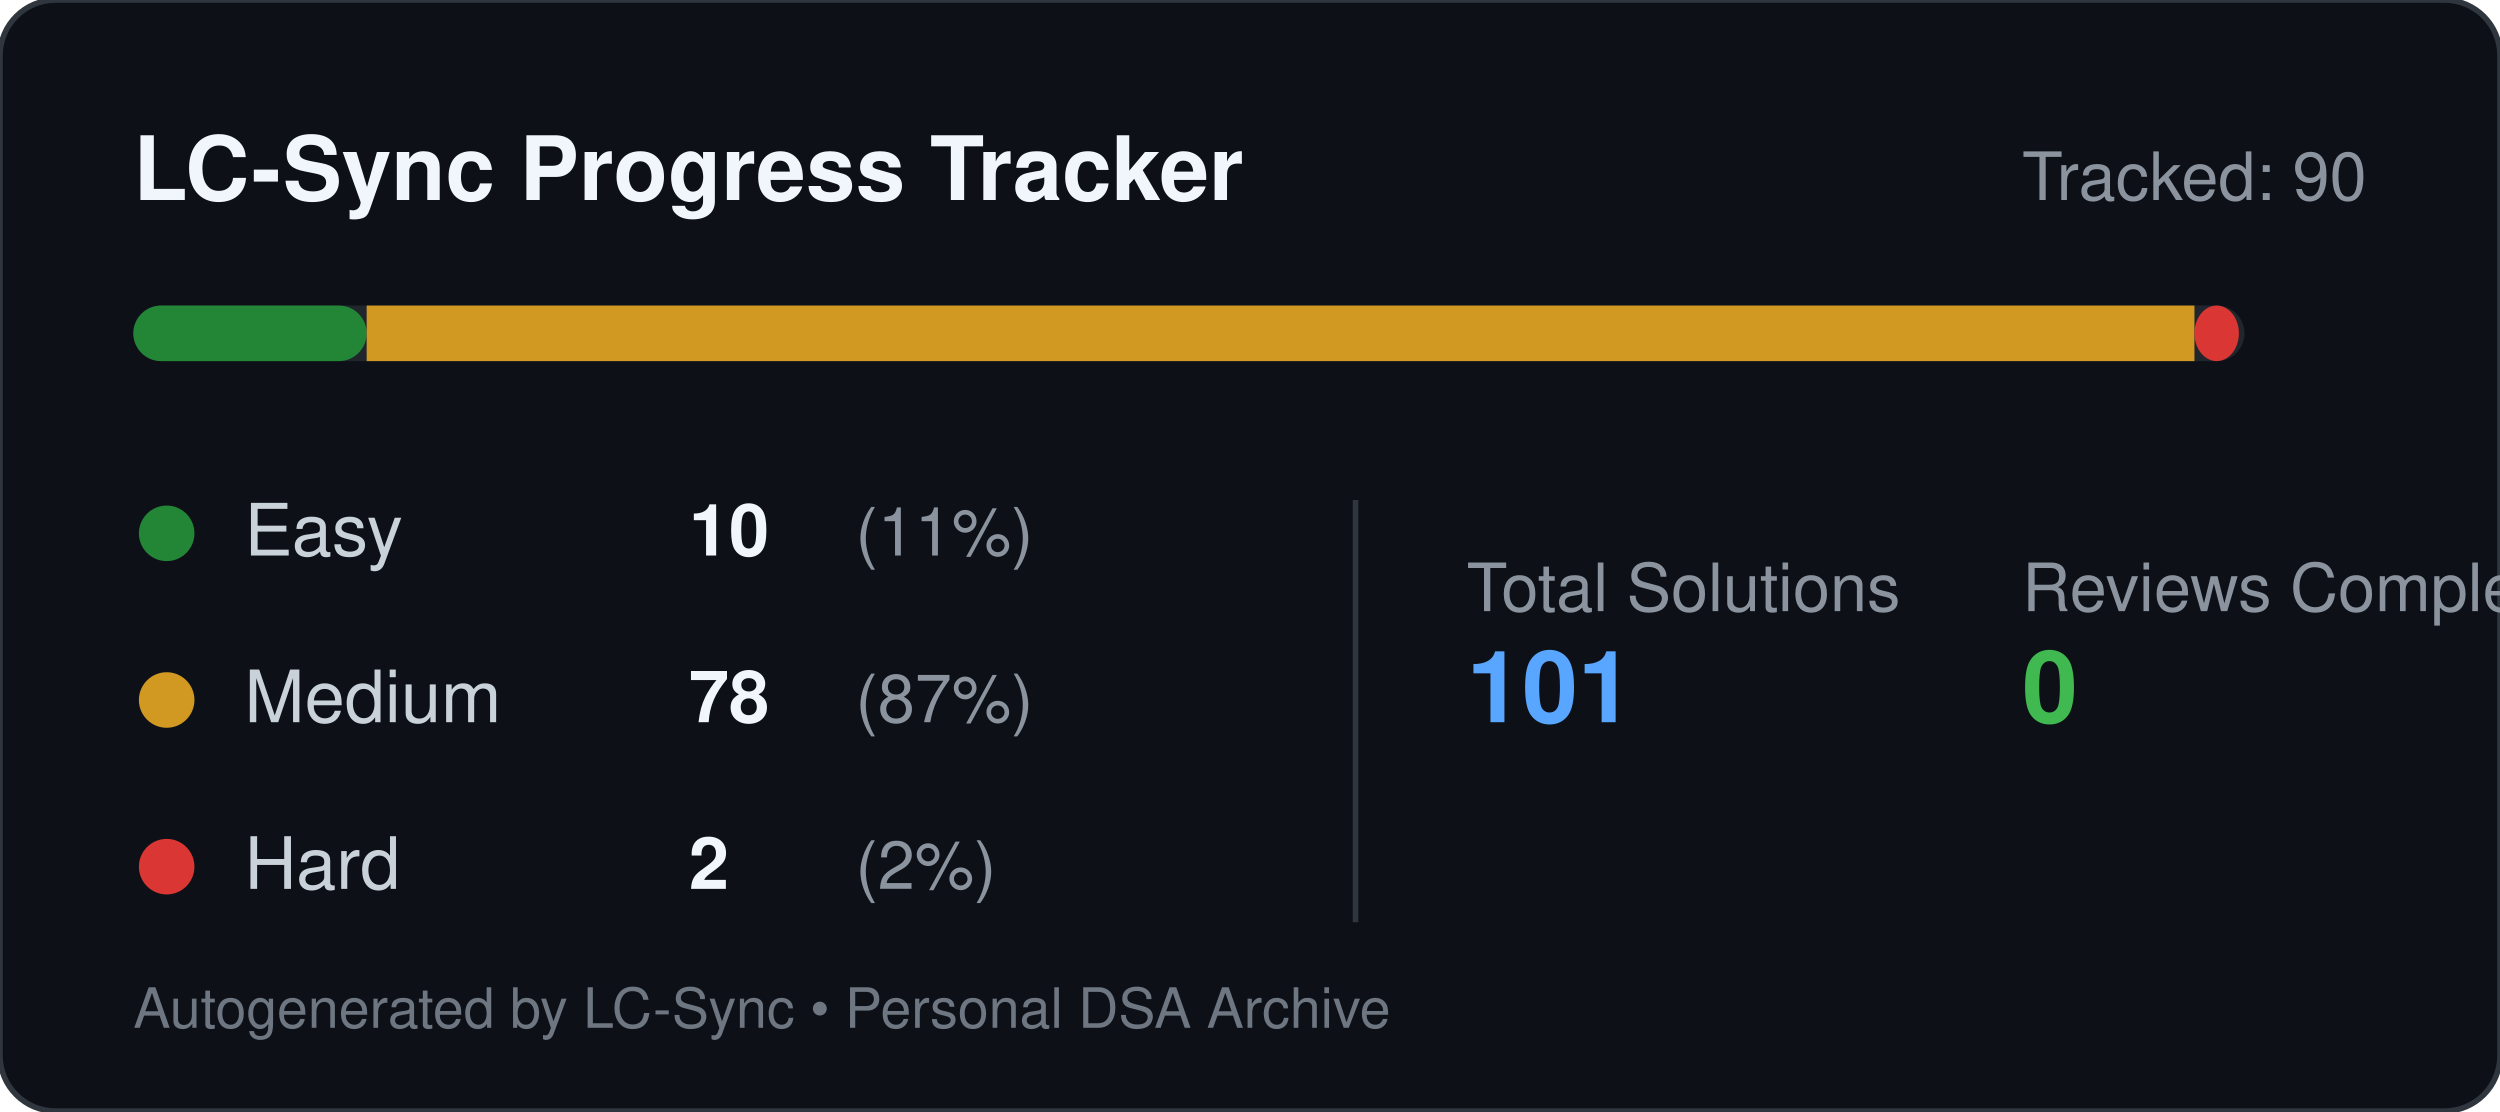
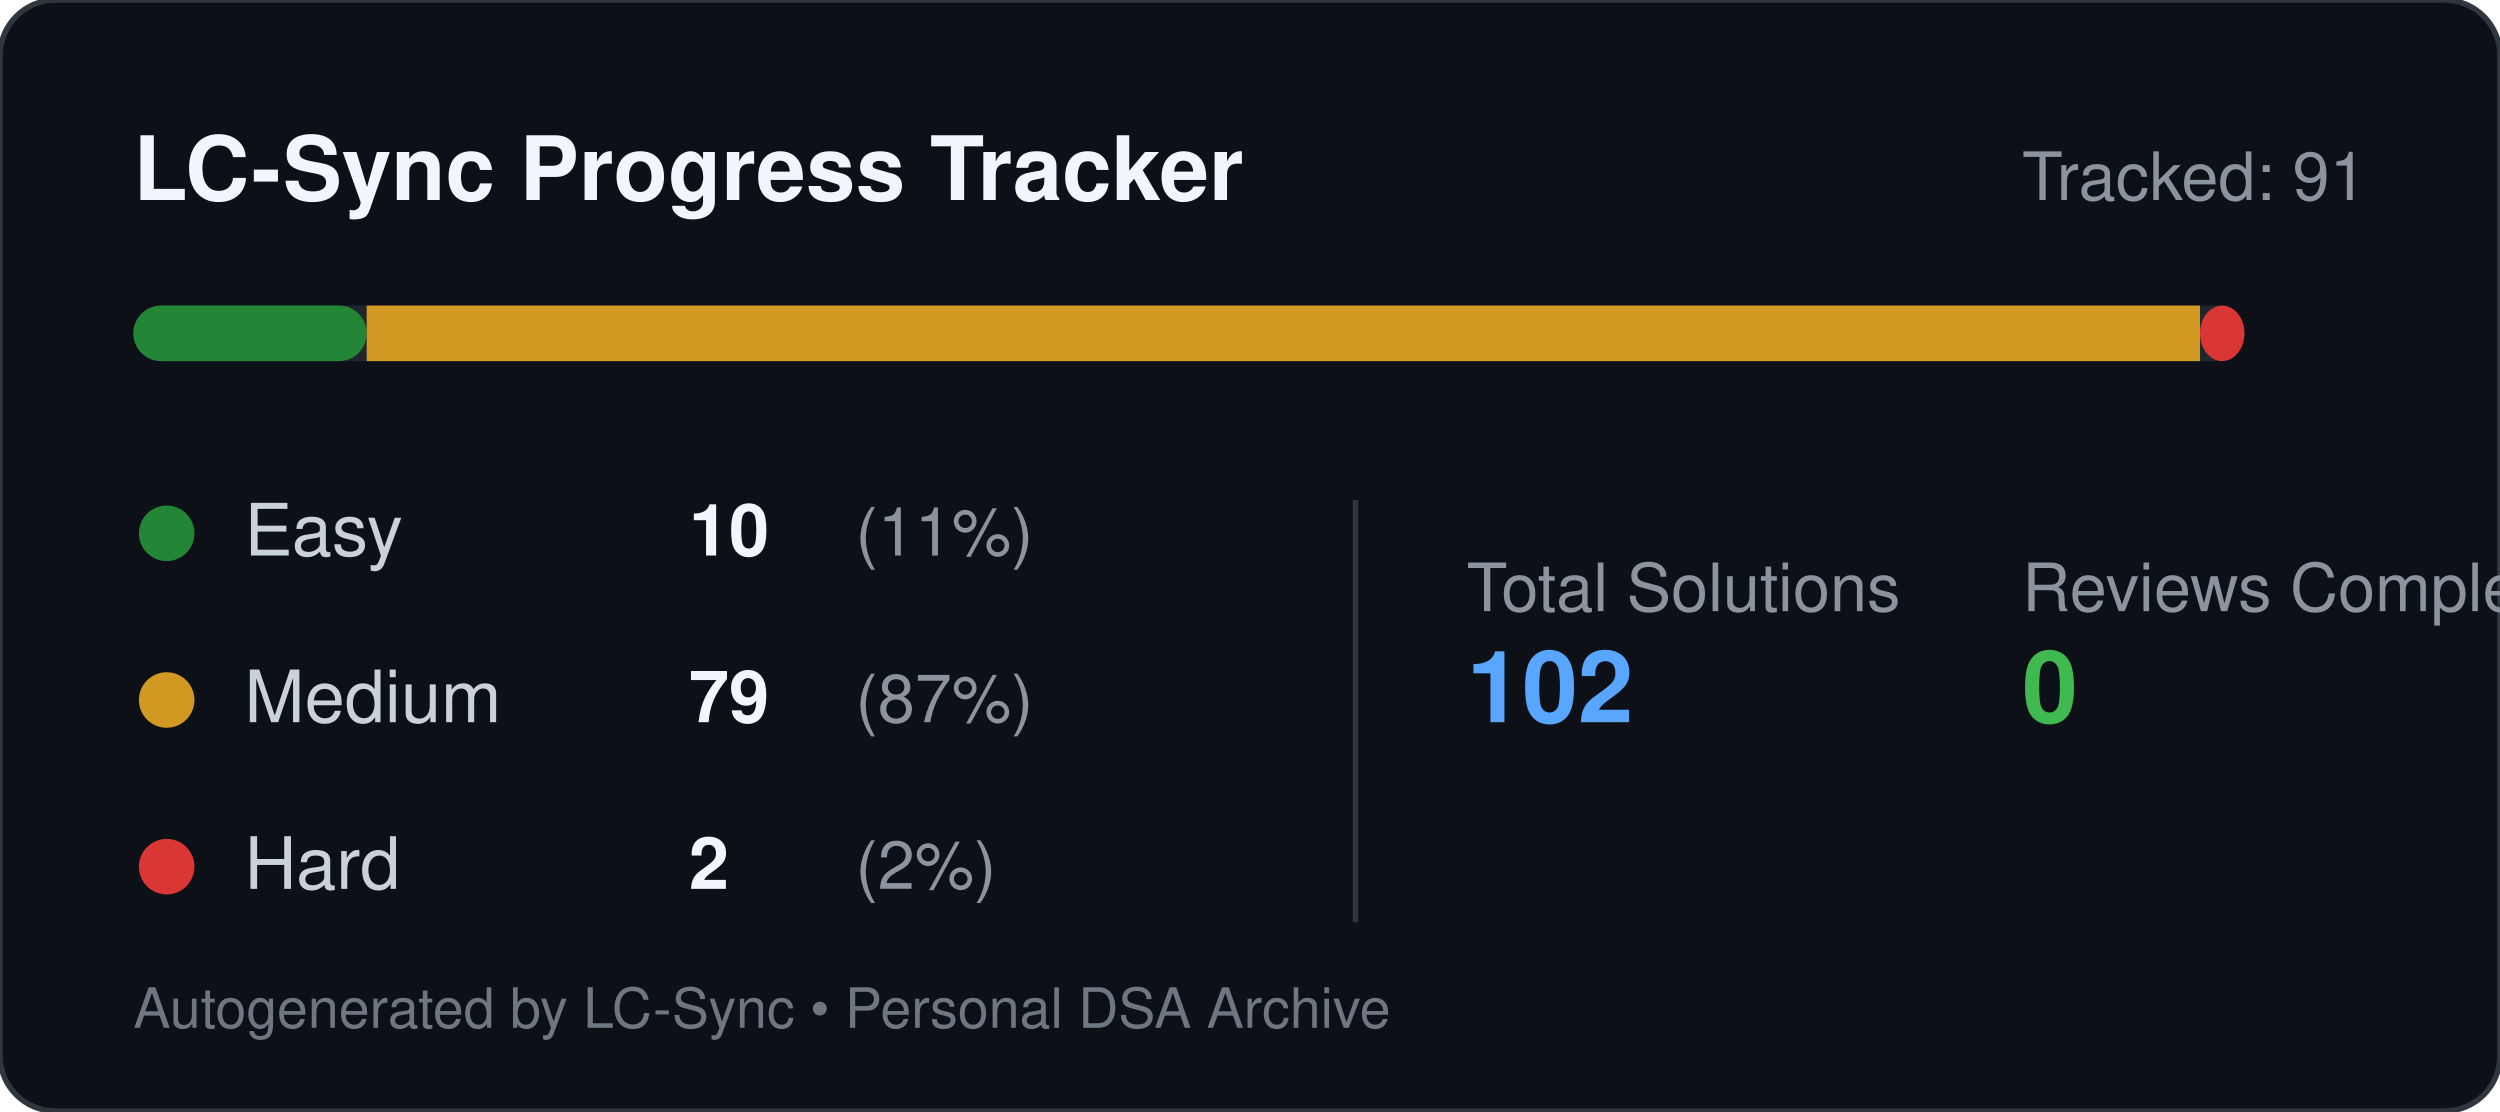
<svg xmlns="http://www.w3.org/2000/svg" width="450" height="200" viewBox="0 0 450 200" fill="none">
  <rect width="450" height="200" rx="10" fill="#0d1117" stroke="#30363d" stroke-width="1" />
  <text x="24" y="36" fill="#f0f6fc" font-family="-apple-system, BlinkMacSystemFont, 'Segoe UI', Helvetica, Arial, sans-serif" font-size="16" font-weight="600">LC-Sync Progress Tracker</text>
-   <text x="426" y="36" text-anchor="end" fill="#8b949e" font-family="-apple-system, BlinkMacSystemFont, 'Segoe UI', Helvetica, Arial, sans-serif" font-size="12">Tracked: 90</text>
+   <text x="426" y="36" text-anchor="end" fill="#8b949e" font-family="-apple-system, BlinkMacSystemFont, 'Segoe UI', Helvetica, Arial, sans-serif" font-size="12">Tracked: 91</text>
  <g transform="translate(24, 55)">
    <rect width="380" height="10" rx="5" fill="#21262d" />
    <rect x="0" y="0" width="42" height="10" rx="5" fill="#238636" />
-     <rect x="42" y="0" width="329" height="10" fill="#d29922" />
-     <rect x="371" y="0" width="8" height="10" rx="5" fill="#da3633" />
+     <rect x="42" y="0" width="330" height="10" fill="#d29922" />
+     <rect x="372" y="0" width="8" height="10" rx="5" fill="#da3633" />
  </g>
  <g transform="translate(24, 90)" font-family="-apple-system, BlinkMacSystemFont, 'Segoe UI', Helvetica, Arial, sans-serif">
    <circle cx="6" cy="6" r="5" fill="#238636" />
    <text x="20" y="10" fill="#c9d1d9" font-size="13">Easy</text>
    <text x="100" y="10" fill="#f0f6fc" font-size="13" font-weight="600">10</text>
    <text x="130" y="10" fill="#8b949e" font-size="12">(11%)</text>
    <circle cx="6" cy="36" r="5" fill="#d29922" />
    <text x="20" y="40" fill="#c9d1d9" font-size="13">Medium</text>
-     <text x="100" y="40" fill="#f0f6fc" font-size="13" font-weight="600">78</text>
+     <text x="100" y="40" fill="#f0f6fc" font-size="13" font-weight="600">79</text>
    <text x="130" y="40" fill="#8b949e" font-size="12">(87%)</text>
    <circle cx="6" cy="66" r="5" fill="#da3633" />
    <text x="20" y="70" fill="#c9d1d9" font-size="13">Hard</text>
    <text x="100" y="70" fill="#f0f6fc" font-size="13" font-weight="600">2</text>
    <text x="130" y="70" fill="#8b949e" font-size="12">(2%)</text>
    <line x1="220" y1="0" x2="220" y2="76" stroke="#30363d" stroke-width="1" />
    <text x="240" y="20" fill="#8b949e" font-size="12">Total Solutions</text>
-     <text x="240" y="40" fill="#58a6ff" font-size="18" font-weight="600">101</text>
+     <text x="240" y="40" fill="#58a6ff" font-size="18" font-weight="600">102</text>
    <text x="340" y="20" fill="#8b949e" font-size="12">Reviews Completed</text>
    <text x="340" y="40" fill="#3fb950" font-size="18" font-weight="600">0</text>
  </g>
  <text x="24" y="185" fill="#6e7681" font-family="-apple-system, BlinkMacSystemFont, 'Segoe UI', Helvetica, Arial, sans-serif" font-size="10">Autogenerated by LC-Sync • Personal DSA Archive</text>
</svg>
